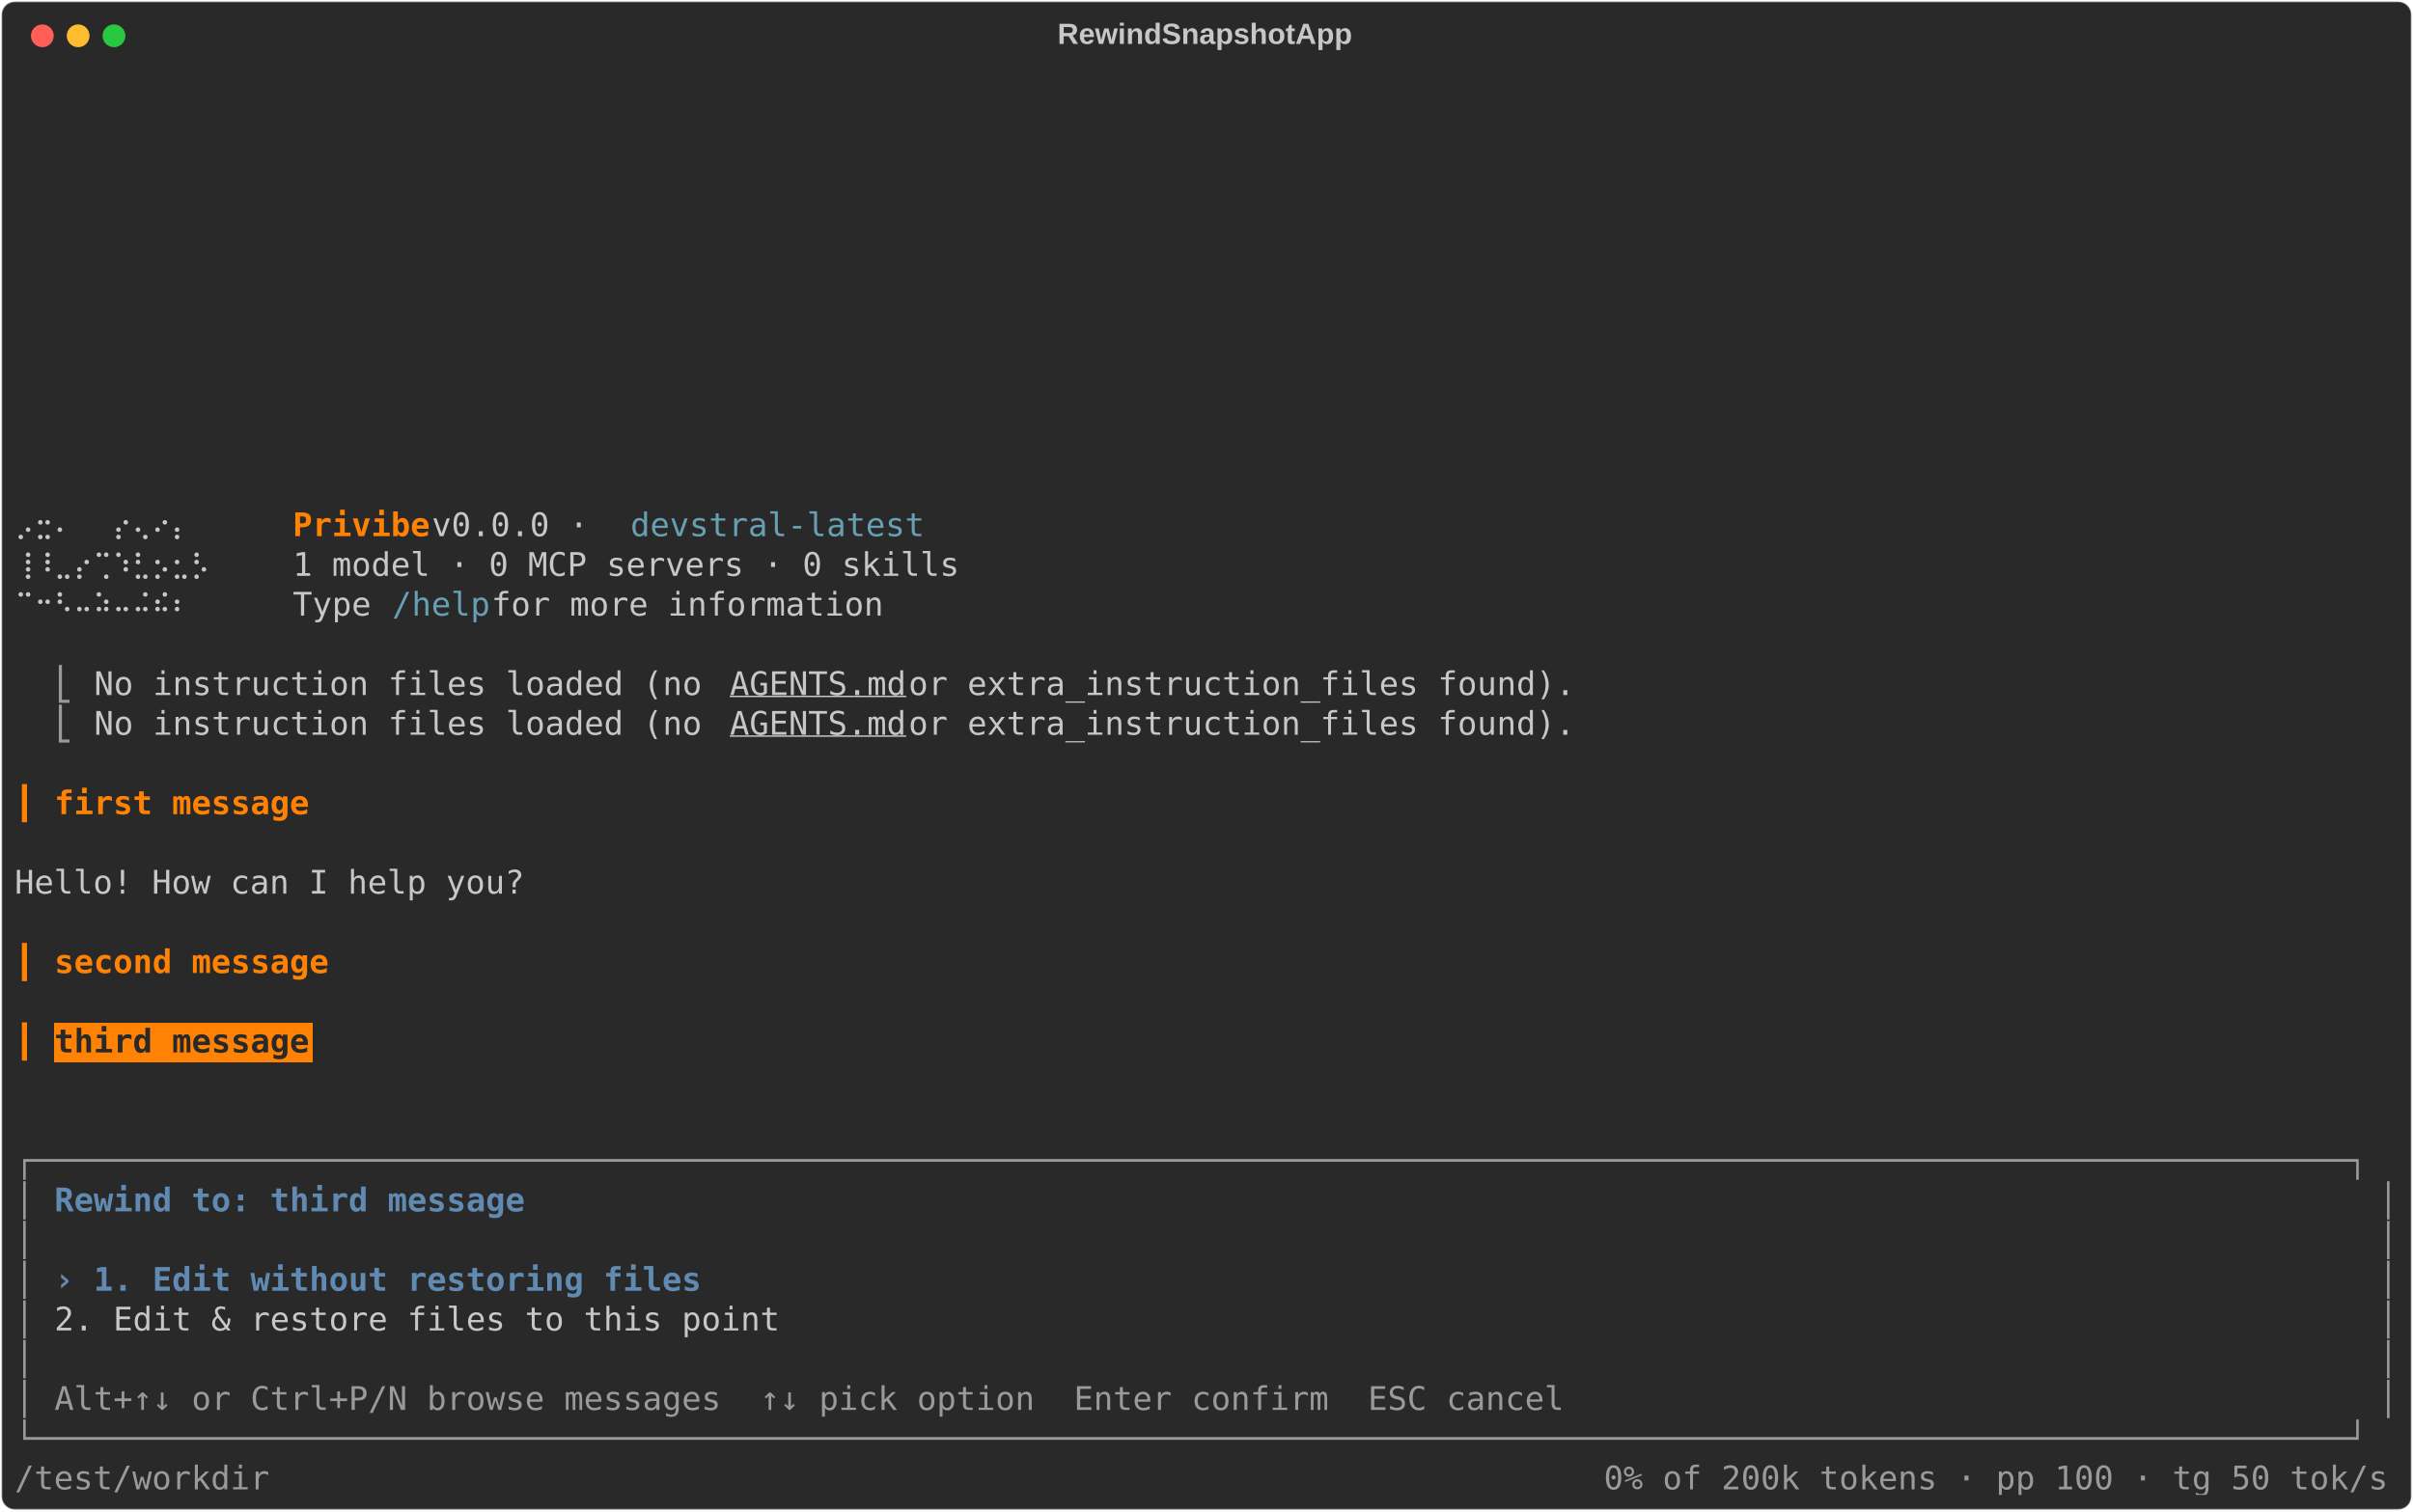
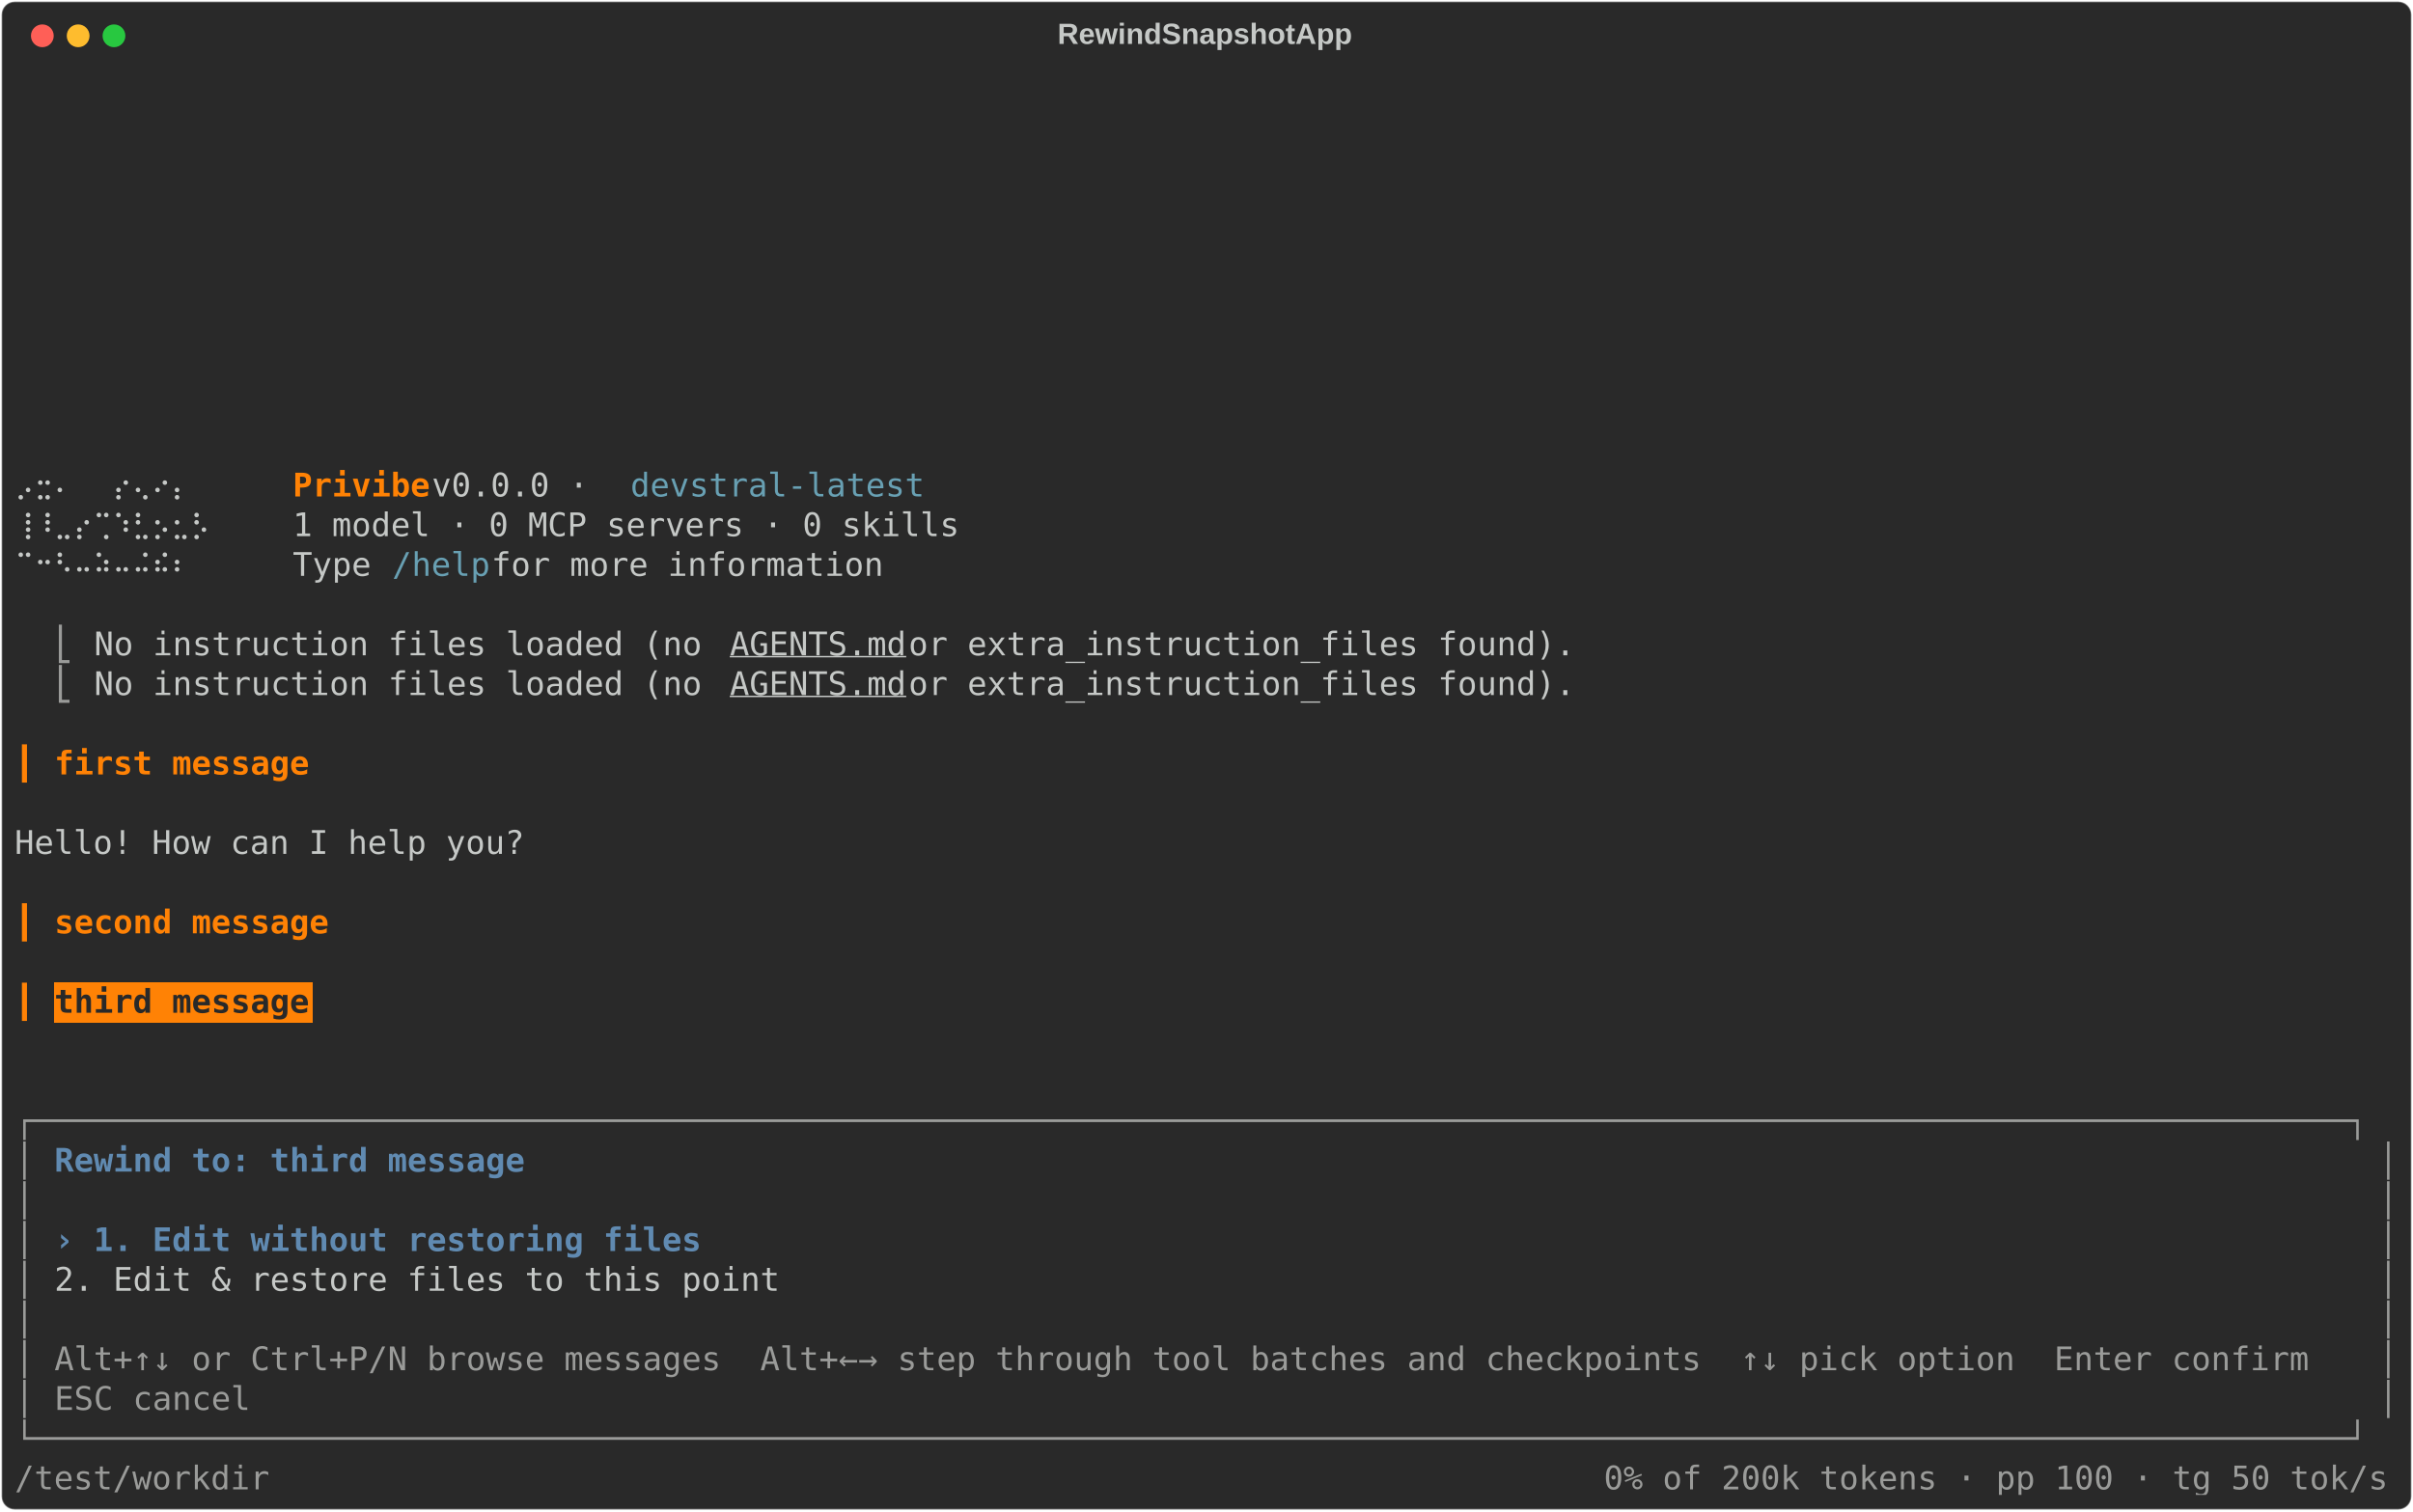
<svg xmlns="http://www.w3.org/2000/svg" class="rich-terminal" viewBox="0 0 1482 928.4">
  <style>

    @font-face {
        font-family: "Fira Code";
        src: local("FiraCode-Regular"),
                url("https://cdnjs.cloudflare.com/ajax/libs/firacode/6.2.0/woff2/FiraCode-Regular.woff2") format("woff2"),
                url("https://cdnjs.cloudflare.com/ajax/libs/firacode/6.2.0/woff/FiraCode-Regular.woff") format("woff");
        font-style: normal;
        font-weight: 400;
    }
    @font-face {
        font-family: "Fira Code";
        src: local("FiraCode-Bold"),
                url("https://cdnjs.cloudflare.com/ajax/libs/firacode/6.2.0/woff2/FiraCode-Bold.woff2") format("woff2"),
                url("https://cdnjs.cloudflare.com/ajax/libs/firacode/6.2.0/woff/FiraCode-Bold.woff") format("woff");
        font-style: bold;
        font-weight: 700;
    }

    .terminal-matrix {
        font-family: Fira Code, monospace;
        font-size: 20px;
        line-height: 24.4px;
        font-variant-east-asian: full-width;
    }

    .terminal-title {
        font-size: 18px;
        font-weight: bold;
        font-family: arial;
    }

    .terminal-r1 { fill: #c5c8c6 }
.terminal-r2 { fill: #ff8205;font-weight: bold }
.terminal-r3 { fill: #68a0b3 }
.terminal-r4 { fill: #9a9b99 }
.terminal-r5 { fill: #c5c8c6;text-decoration: underline; }
.terminal-r6 { fill: #ff8205 }
.terminal-r7 { fill: #292929;font-weight: bold }
.terminal-r8 { fill: #608ab1;font-weight: bold }
    </style>
  <defs>
    <clipPath id="terminal-clip-terminal">
      <rect x="0" y="0" width="1463.0" height="877.4" />
    </clipPath>
    <clipPath id="terminal-line-0">
      <rect x="0" y="1.5" width="1464" height="24.65" />
    </clipPath>
    <clipPath id="terminal-line-1">
      <rect x="0" y="25.9" width="1464" height="24.65" />
    </clipPath>
    <clipPath id="terminal-line-2">
      <rect x="0" y="50.3" width="1464" height="24.65" />
    </clipPath>
    <clipPath id="terminal-line-3">
      <rect x="0" y="74.7" width="1464" height="24.65" />
    </clipPath>
    <clipPath id="terminal-line-4">
      <rect x="0" y="99.1" width="1464" height="24.65" />
    </clipPath>
    <clipPath id="terminal-line-5">
      <rect x="0" y="123.5" width="1464" height="24.65" />
    </clipPath>
    <clipPath id="terminal-line-6">
      <rect x="0" y="147.9" width="1464" height="24.65" />
    </clipPath>
    <clipPath id="terminal-line-7">
      <rect x="0" y="172.3" width="1464" height="24.65" />
    </clipPath>
    <clipPath id="terminal-line-8">
      <rect x="0" y="196.7" width="1464" height="24.65" />
    </clipPath>
    <clipPath id="terminal-line-9">
      <rect x="0" y="221.1" width="1464" height="24.65" />
    </clipPath>
    <clipPath id="terminal-line-10">
      <rect x="0" y="245.5" width="1464" height="24.65" />
    </clipPath>
    <clipPath id="terminal-line-11">
      <rect x="0" y="269.9" width="1464" height="24.65" />
    </clipPath>
    <clipPath id="terminal-line-12">
      <rect x="0" y="294.3" width="1464" height="24.65" />
    </clipPath>
    <clipPath id="terminal-line-13">
      <rect x="0" y="318.7" width="1464" height="24.65" />
    </clipPath>
    <clipPath id="terminal-line-14">
      <rect x="0" y="343.1" width="1464" height="24.65" />
    </clipPath>
    <clipPath id="terminal-line-15">
      <rect x="0" y="367.5" width="1464" height="24.65" />
    </clipPath>
    <clipPath id="terminal-line-16">
      <rect x="0" y="391.9" width="1464" height="24.65" />
    </clipPath>
    <clipPath id="terminal-line-17">
      <rect x="0" y="416.3" width="1464" height="24.65" />
    </clipPath>
    <clipPath id="terminal-line-18">
      <rect x="0" y="440.7" width="1464" height="24.65" />
    </clipPath>
    <clipPath id="terminal-line-19">
      <rect x="0" y="465.1" width="1464" height="24.65" />
    </clipPath>
    <clipPath id="terminal-line-20">
      <rect x="0" y="489.5" width="1464" height="24.65" />
    </clipPath>
    <clipPath id="terminal-line-21">
      <rect x="0" y="513.9" width="1464" height="24.65" />
    </clipPath>
    <clipPath id="terminal-line-22">
      <rect x="0" y="538.3" width="1464" height="24.65" />
    </clipPath>
    <clipPath id="terminal-line-23">
      <rect x="0" y="562.7" width="1464" height="24.65" />
    </clipPath>
    <clipPath id="terminal-line-24">
      <rect x="0" y="587.1" width="1464" height="24.65" />
    </clipPath>
    <clipPath id="terminal-line-25">
      <rect x="0" y="611.5" width="1464" height="24.65" />
    </clipPath>
    <clipPath id="terminal-line-26">
      <rect x="0" y="635.9" width="1464" height="24.65" />
    </clipPath>
    <clipPath id="terminal-line-27">
      <rect x="0" y="660.3" width="1464" height="24.65" />
    </clipPath>
    <clipPath id="terminal-line-28">
      <rect x="0" y="684.7" width="1464" height="24.65" />
    </clipPath>
    <clipPath id="terminal-line-29">
      <rect x="0" y="709.1" width="1464" height="24.65" />
    </clipPath>
    <clipPath id="terminal-line-30">
      <rect x="0" y="733.5" width="1464" height="24.65" />
    </clipPath>
    <clipPath id="terminal-line-31">
      <rect x="0" y="757.9" width="1464" height="24.65" />
    </clipPath>
    <clipPath id="terminal-line-32">
      <rect x="0" y="782.3" width="1464" height="24.65" />
    </clipPath>
    <clipPath id="terminal-line-33">
      <rect x="0" y="806.7" width="1464" height="24.65" />
    </clipPath>
    <clipPath id="terminal-line-34">
      <rect x="0" y="831.1" width="1464" height="24.65" />
    </clipPath>
  </defs>
  <rect fill="#292929" stroke="rgba(255,255,255,0.35)" stroke-width="1" x="1" y="1" width="1480" height="926.4" rx="8" />
  <text class="terminal-title" fill="#c5c8c6" text-anchor="middle" x="740" y="27">RewindSnapshotApp</text>
  <g transform="translate(26,22)">
    <circle cx="0" cy="0" r="7" fill="#ff5f57" />
    <circle cx="22" cy="0" r="7" fill="#febc2e" />
    <circle cx="44" cy="0" r="7" fill="#28c840" />
  </g>
  <g transform="translate(9, 41)" clip-path="url(#terminal-clip-terminal)">
-     <rect fill="#ff8205" x="24.4" y="587.1" width="158.6" height="24.65" shape-rendering="crispEdges" />
+     <rect fill="#ff8205" x="24.4" y="562.7" width="158.6" height="24.65" shape-rendering="crispEdges" />
    <g class="terminal-matrix">
      <text class="terminal-r1" x="1464" y="20" textLength="12.2" clip-path="url(#terminal-line-0)">
</text>
      <text class="terminal-r1" x="1464" y="44.4" textLength="12.2" clip-path="url(#terminal-line-1)">
</text>
      <text class="terminal-r1" x="1464" y="68.8" textLength="12.2" clip-path="url(#terminal-line-2)">
</text>
      <text class="terminal-r1" x="1464" y="93.2" textLength="12.2" clip-path="url(#terminal-line-3)">
</text>
      <text class="terminal-r1" x="1464" y="117.6" textLength="12.2" clip-path="url(#terminal-line-4)">
</text>
      <text class="terminal-r1" x="1464" y="142" textLength="12.2" clip-path="url(#terminal-line-5)">
</text>
      <text class="terminal-r1" x="1464" y="166.4" textLength="12.2" clip-path="url(#terminal-line-6)">
</text>
      <text class="terminal-r1" x="1464" y="190.8" textLength="12.2" clip-path="url(#terminal-line-7)">
</text>
      <text class="terminal-r1" x="1464" y="215.2" textLength="12.2" clip-path="url(#terminal-line-8)">
</text>
      <text class="terminal-r1" x="1464" y="239.6" textLength="12.2" clip-path="url(#terminal-line-9)">
</text>
+       <text class="terminal-r1" x="0" y="264" textLength="134.2" clip-path="url(#terminal-line-10)">  ⡠⣒⠄  ⡔⢄⠔⡄</text>
+       <text class="terminal-r2" x="170.8" y="264" textLength="85.4" clip-path="url(#terminal-line-10)">Privibe</text>
+       <text class="terminal-r1" x="256.2" y="264" textLength="122" clip-path="url(#terminal-line-10)"> v0.0.0 · </text>
+       <text class="terminal-r3" x="378.2" y="264" textLength="183" clip-path="url(#terminal-line-10)">devstral-latest</text>
      <text class="terminal-r1" x="1464" y="264" textLength="12.2" clip-path="url(#terminal-line-10)">
</text>
-       <text class="terminal-r1" x="0" y="288.4" textLength="134.2" clip-path="url(#terminal-line-11)">  ⡠⣒⠄  ⡔⢄⠔⡄</text>
-       <text class="terminal-r2" x="170.8" y="288.4" textLength="85.4" clip-path="url(#terminal-line-11)">Privibe</text>
-       <text class="terminal-r1" x="256.2" y="288.4" textLength="122" clip-path="url(#terminal-line-11)"> v0.0.0 · </text>
-       <text class="terminal-r3" x="378.2" y="288.4" textLength="183" clip-path="url(#terminal-line-11)">devstral-latest</text>
+       <text class="terminal-r1" x="0" y="288.4" textLength="134.2" clip-path="url(#terminal-line-11)"> ⢸⠸⣀⡔⢉⠱⣃⡢⣂⡣</text>
+       <text class="terminal-r1" x="170.8" y="288.4" textLength="414.8" clip-path="url(#terminal-line-11)">1 model · 0 MCP servers · 0 skills</text>
      <text class="terminal-r1" x="1464" y="288.4" textLength="12.2" clip-path="url(#terminal-line-11)">
</text>
-       <text class="terminal-r1" x="0" y="312.8" textLength="134.2" clip-path="url(#terminal-line-12)"> ⢸⠸⣀⡔⢉⠱⣃⡢⣂⡣</text>
-       <text class="terminal-r1" x="170.8" y="312.8" textLength="414.8" clip-path="url(#terminal-line-12)">1 model · 0 MCP servers · 0 skills</text>
+       <text class="terminal-r1" x="0" y="312.8" textLength="134.2" clip-path="url(#terminal-line-12)">  ⠉⠒⠣⠤⠵⠤⠬⠮⠆</text>
+       <text class="terminal-r1" x="170.8" y="312.8" textLength="61" clip-path="url(#terminal-line-12)">Type </text>
+       <text class="terminal-r3" x="231.8" y="312.8" textLength="61" clip-path="url(#terminal-line-12)">/help</text>
+       <text class="terminal-r1" x="292.8" y="312.8" textLength="256.2" clip-path="url(#terminal-line-12)"> for more information</text>
      <text class="terminal-r1" x="1464" y="312.8" textLength="12.2" clip-path="url(#terminal-line-12)">
</text>
-       <text class="terminal-r1" x="0" y="337.2" textLength="134.2" clip-path="url(#terminal-line-13)">  ⠉⠒⠣⠤⠵⠤⠬⠮⠆</text>
-       <text class="terminal-r1" x="170.8" y="337.2" textLength="61" clip-path="url(#terminal-line-13)">Type </text>
-       <text class="terminal-r3" x="231.8" y="337.2" textLength="61" clip-path="url(#terminal-line-13)">/help</text>
-       <text class="terminal-r1" x="292.8" y="337.2" textLength="256.2" clip-path="url(#terminal-line-13)"> for more information</text>
      <text class="terminal-r1" x="1464" y="337.2" textLength="12.2" clip-path="url(#terminal-line-13)">
</text>
+       <text class="terminal-r4" x="24.4" y="361.6" textLength="12.2" clip-path="url(#terminal-line-14)">⎣</text>
+       <text class="terminal-r1" x="48.8" y="361.6" textLength="390.4" clip-path="url(#terminal-line-14)">No instruction files loaded (no </text>
+       <text class="terminal-r5" x="439.2" y="361.6" textLength="109.8" clip-path="url(#terminal-line-14)">AGENTS.md</text>
+       <text class="terminal-r1" x="549" y="361.6" textLength="427" clip-path="url(#terminal-line-14)"> or extra_instruction_files found).</text>
      <text class="terminal-r1" x="1464" y="361.6" textLength="12.2" clip-path="url(#terminal-line-14)">
</text>
      <text class="terminal-r4" x="24.4" y="386" textLength="12.2" clip-path="url(#terminal-line-15)">⎣</text>
      <text class="terminal-r1" x="48.8" y="386" textLength="390.4" clip-path="url(#terminal-line-15)">No instruction files loaded (no </text>
      <text class="terminal-r5" x="439.2" y="386" textLength="109.8" clip-path="url(#terminal-line-15)">AGENTS.md</text>
      <text class="terminal-r1" x="549" y="386" textLength="427" clip-path="url(#terminal-line-15)"> or extra_instruction_files found).</text>
      <text class="terminal-r1" x="1464" y="386" textLength="12.2" clip-path="url(#terminal-line-15)">
</text>
-       <text class="terminal-r4" x="24.4" y="410.4" textLength="12.2" clip-path="url(#terminal-line-16)">⎣</text>
-       <text class="terminal-r1" x="48.8" y="410.4" textLength="390.4" clip-path="url(#terminal-line-16)">No instruction files loaded (no </text>
-       <text class="terminal-r5" x="439.2" y="410.4" textLength="109.8" clip-path="url(#terminal-line-16)">AGENTS.md</text>
-       <text class="terminal-r1" x="549" y="410.4" textLength="427" clip-path="url(#terminal-line-16)"> or extra_instruction_files found).</text>
      <text class="terminal-r1" x="1464" y="410.4" textLength="12.2" clip-path="url(#terminal-line-16)">
</text>
+       <text class="terminal-r6" x="0" y="434.8" textLength="12.2" clip-path="url(#terminal-line-17)">┃</text>
+       <text class="terminal-r2" x="24.4" y="434.8" textLength="158.6" clip-path="url(#terminal-line-17)">first message</text>
      <text class="terminal-r1" x="1464" y="434.8" textLength="12.2" clip-path="url(#terminal-line-17)">
</text>
-       <text class="terminal-r6" x="0" y="459.2" textLength="12.2" clip-path="url(#terminal-line-18)">┃</text>
-       <text class="terminal-r2" x="24.4" y="459.2" textLength="158.6" clip-path="url(#terminal-line-18)">first message</text>
      <text class="terminal-r1" x="1464" y="459.2" textLength="12.2" clip-path="url(#terminal-line-18)">
</text>
+       <text class="terminal-r1" x="0" y="483.6" textLength="317.2" clip-path="url(#terminal-line-19)">Hello! How can I help you?</text>
      <text class="terminal-r1" x="1464" y="483.6" textLength="12.2" clip-path="url(#terminal-line-19)">
</text>
-       <text class="terminal-r1" x="0" y="508" textLength="317.2" clip-path="url(#terminal-line-20)">Hello! How can I help you?</text>
      <text class="terminal-r1" x="1464" y="508" textLength="12.2" clip-path="url(#terminal-line-20)">
</text>
+       <text class="terminal-r6" x="0" y="532.4" textLength="12.2" clip-path="url(#terminal-line-21)">┃</text>
+       <text class="terminal-r2" x="24.4" y="532.4" textLength="170.8" clip-path="url(#terminal-line-21)">second message</text>
      <text class="terminal-r1" x="1464" y="532.4" textLength="12.2" clip-path="url(#terminal-line-21)">
</text>
-       <text class="terminal-r6" x="0" y="556.8" textLength="12.2" clip-path="url(#terminal-line-22)">┃</text>
-       <text class="terminal-r2" x="24.4" y="556.8" textLength="170.8" clip-path="url(#terminal-line-22)">second message</text>
      <text class="terminal-r1" x="1464" y="556.8" textLength="12.2" clip-path="url(#terminal-line-22)">
</text>
+       <text class="terminal-r6" x="0" y="581.2" textLength="12.2" clip-path="url(#terminal-line-23)">┃</text>
+       <text class="terminal-r7" x="24.4" y="581.2" textLength="158.6" clip-path="url(#terminal-line-23)">third message</text>
      <text class="terminal-r1" x="1464" y="581.2" textLength="12.2" clip-path="url(#terminal-line-23)">
</text>
-       <text class="terminal-r6" x="0" y="605.6" textLength="12.2" clip-path="url(#terminal-line-24)">┃</text>
-       <text class="terminal-r7" x="24.4" y="605.6" textLength="158.6" clip-path="url(#terminal-line-24)">third message</text>
      <text class="terminal-r1" x="1464" y="605.6" textLength="12.2" clip-path="url(#terminal-line-24)">
</text>
      <text class="terminal-r1" x="1464" y="630" textLength="12.2" clip-path="url(#terminal-line-25)">
</text>
+       <text class="terminal-r4" x="0" y="654.4" textLength="1464" clip-path="url(#terminal-line-26)">┌──────────────────────────────────────────────────────────────────────────────────────────────────────────────────────┐</text>
      <text class="terminal-r1" x="1464" y="654.4" textLength="12.2" clip-path="url(#terminal-line-26)">
</text>
-       <text class="terminal-r4" x="0" y="678.8" textLength="1464" clip-path="url(#terminal-line-27)">┌──────────────────────────────────────────────────────────────────────────────────────────────────────────────────────┐</text>
+       <text class="terminal-r4" x="0" y="678.8" textLength="12.2" clip-path="url(#terminal-line-27)">│</text>
+       <text class="terminal-r8" x="24.4" y="678.8" textLength="292.8" clip-path="url(#terminal-line-27)">Rewind to: third message</text>
+       <text class="terminal-r4" x="1451.8" y="678.8" textLength="12.2" clip-path="url(#terminal-line-27)">│</text>
      <text class="terminal-r1" x="1464" y="678.8" textLength="12.2" clip-path="url(#terminal-line-27)">
</text>
      <text class="terminal-r4" x="0" y="703.2" textLength="12.2" clip-path="url(#terminal-line-28)">│</text>
-       <text class="terminal-r8" x="24.4" y="703.2" textLength="292.8" clip-path="url(#terminal-line-28)">Rewind to: third message</text>
      <text class="terminal-r4" x="1451.8" y="703.2" textLength="12.2" clip-path="url(#terminal-line-28)">│</text>
      <text class="terminal-r1" x="1464" y="703.2" textLength="12.2" clip-path="url(#terminal-line-28)">
</text>
      <text class="terminal-r4" x="0" y="727.6" textLength="12.2" clip-path="url(#terminal-line-29)">│</text>
+       <text class="terminal-r8" x="24.4" y="727.6" textLength="402.6" clip-path="url(#terminal-line-29)">› 1. Edit without restoring files</text>
      <text class="terminal-r4" x="1451.8" y="727.6" textLength="12.2" clip-path="url(#terminal-line-29)">│</text>
      <text class="terminal-r1" x="1464" y="727.6" textLength="12.2" clip-path="url(#terminal-line-29)">
</text>
      <text class="terminal-r4" x="0" y="752" textLength="12.2" clip-path="url(#terminal-line-30)">│</text>
-       <text class="terminal-r8" x="24.4" y="752" textLength="402.6" clip-path="url(#terminal-line-30)">› 1. Edit without restoring files</text>
+       <text class="terminal-r1" x="24.4" y="752" textLength="475.8" clip-path="url(#terminal-line-30)">  2. Edit &amp; restore files to this point</text>
      <text class="terminal-r4" x="1451.8" y="752" textLength="12.2" clip-path="url(#terminal-line-30)">│</text>
      <text class="terminal-r1" x="1464" y="752" textLength="12.2" clip-path="url(#terminal-line-30)">
</text>
      <text class="terminal-r4" x="0" y="776.4" textLength="12.2" clip-path="url(#terminal-line-31)">│</text>
-       <text class="terminal-r1" x="24.4" y="776.4" textLength="475.8" clip-path="url(#terminal-line-31)">  2. Edit &amp; restore files to this point</text>
      <text class="terminal-r4" x="1451.8" y="776.4" textLength="12.2" clip-path="url(#terminal-line-31)">│</text>
      <text class="terminal-r1" x="1464" y="776.4" textLength="12.2" clip-path="url(#terminal-line-31)">
</text>
      <text class="terminal-r4" x="0" y="800.8" textLength="12.2" clip-path="url(#terminal-line-32)">│</text>
+       <text class="terminal-r4" x="24.4" y="800.8" textLength="1403" clip-path="url(#terminal-line-32)">Alt+↑↓ or Ctrl+P/N browse messages  Alt+←→ step through tool batches and checkpoints  ↑↓ pick option  Enter confirm</text>
      <text class="terminal-r4" x="1451.8" y="800.8" textLength="12.2" clip-path="url(#terminal-line-32)">│</text>
      <text class="terminal-r1" x="1464" y="800.8" textLength="12.2" clip-path="url(#terminal-line-32)">
</text>
      <text class="terminal-r4" x="0" y="825.2" textLength="12.2" clip-path="url(#terminal-line-33)">│</text>
-       <text class="terminal-r4" x="24.4" y="825.2" textLength="939.4" clip-path="url(#terminal-line-33)">Alt+↑↓ or Ctrl+P/N browse messages  ↑↓ pick option  Enter confirm  ESC cancel</text>
+       <text class="terminal-r4" x="24.4" y="825.2" textLength="122" clip-path="url(#terminal-line-33)">ESC cancel</text>
      <text class="terminal-r4" x="1451.8" y="825.2" textLength="12.2" clip-path="url(#terminal-line-33)">│</text>
      <text class="terminal-r1" x="1464" y="825.2" textLength="12.2" clip-path="url(#terminal-line-33)">
</text>
      <text class="terminal-r4" x="0" y="849.6" textLength="1464" clip-path="url(#terminal-line-34)">└──────────────────────────────────────────────────────────────────────────────────────────────────────────────────────┘</text>
      <text class="terminal-r1" x="1464" y="849.6" textLength="12.2" clip-path="url(#terminal-line-34)">
</text>
      <text class="terminal-r4" x="0" y="874" textLength="158.6" clip-path="url(#terminal-line-35)">/test/workdir</text>
      <text class="terminal-r4" x="976" y="874" textLength="488" clip-path="url(#terminal-line-35)">0% of 200k tokens · pp 100 · tg 50 tok/s</text>
    </g>
  </g>
</svg>
